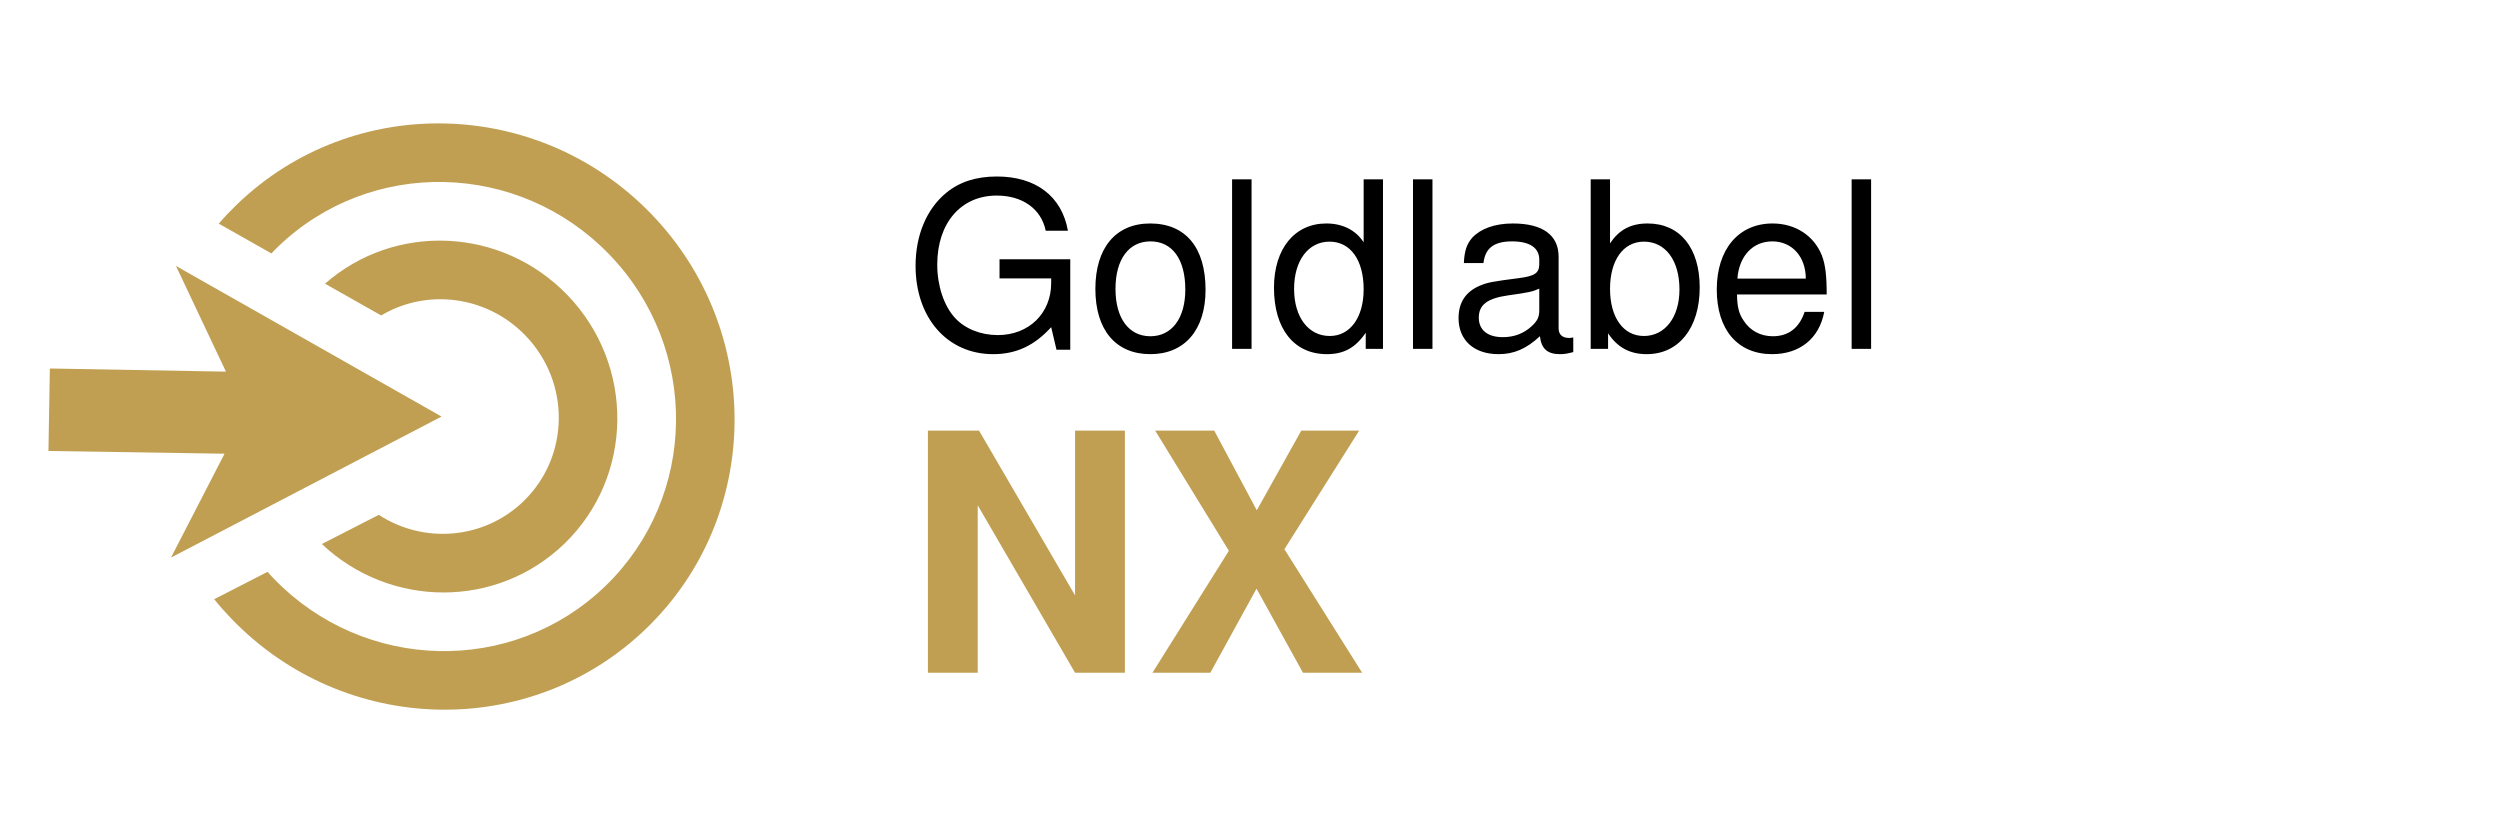
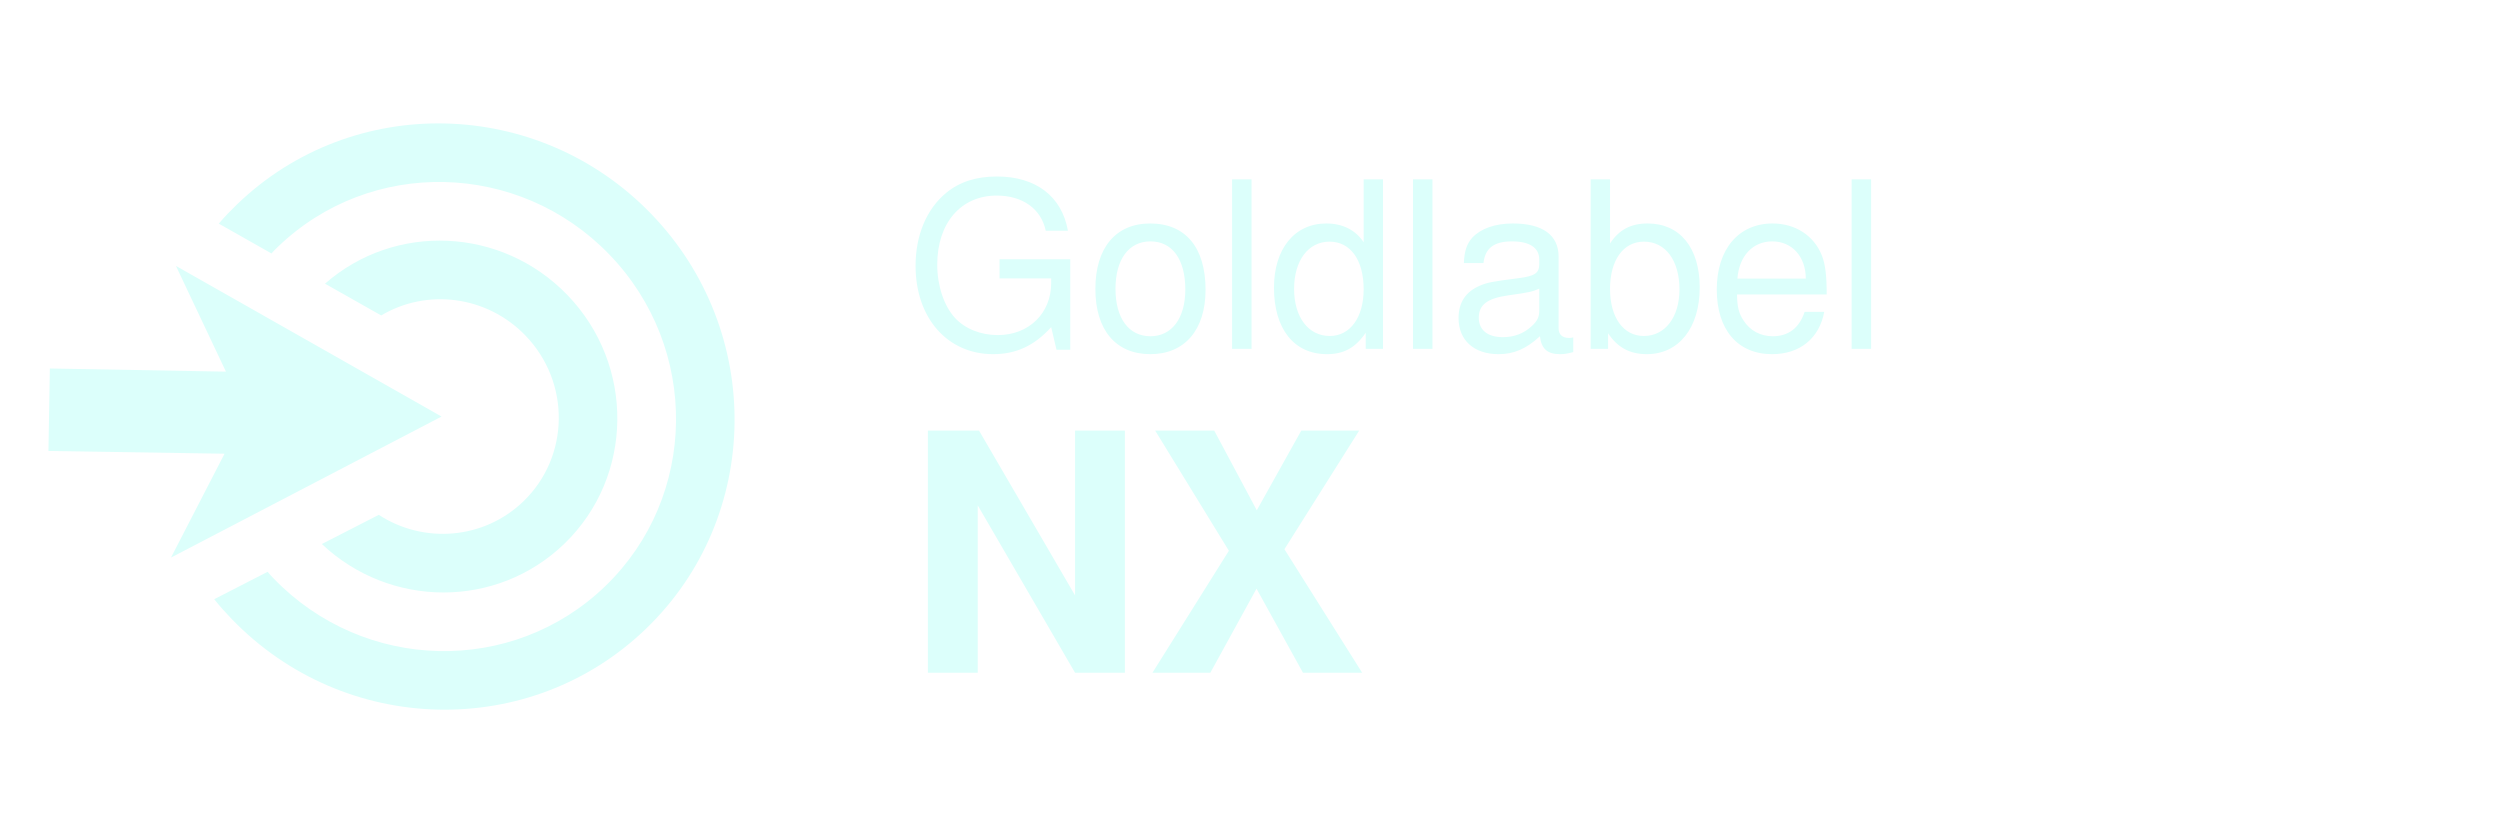
<svg xmlns="http://www.w3.org/2000/svg" width="301px" height="101px" viewBox="0 0 301 101" version="1.1">
  <g id="Page-1" stroke="none" stroke-width="1" fill="none" fill-rule="evenodd">
    <g id="NXLogo" transform="translate(1, 0)">
-       <g id="NXIcon" transform="translate(-0.0298, 0.1519)" fill="#C09F52">
+       <g id="NXIcon" transform="translate(-0.0298, 0.1519)" fill="#dcfffb">
        <path d="M51.173,71.253 C40.01,70.721 31.128,61.425 31.128,50 C31.128,38.256 40.571,28.712 52.191,28.712 C63.496,28.712 72.693,37.688 73.22,48.971 L65.848,46.736 C64.408,40.456 58.826,35.808 52.191,35.808 C44.433,35.808 38.149,42.159 38.149,50 C38.149,56.706 42.748,62.347 48.962,63.802 L51.173,71.253 Z M87.298,50 C87.298,51.064 87.262,52.129 87.157,53.193 L80.241,51.1 C80.276,50.745 80.276,50.355 80.276,50 C80.276,34.318 67.708,21.616 52.191,21.616 C36.674,21.616 24.106,34.318 24.106,50 C24.106,65.682 36.674,78.384 52.191,78.384 C52.542,78.384 52.929,78.384 53.28,78.349 L55.351,85.338 C54.298,85.445 53.245,85.48 52.191,85.48 C32.813,85.48 17.085,69.585 17.085,50 C17.085,30.415 32.813,14.52 52.191,14.52 C71.57,14.52 87.298,30.415 87.298,50 Z" id="target" fill-rule="nonzero" transform="translate(52.1913, 50) rotate(-224) translate(-52.1913, -50)" />
        <polygon id="arrow" transform="translate(26.0865, 49.5458) rotate(-224) translate(-26.0865, -49.5458)" points="29.526 46.015 42.849 41.499 7.624 31.085 18.029 66.34 22.541 53.006 37.529 68.007 44.549 60.98" />
      </g>
-       <text id="NX" font-family="Helvetica-Bold, Helvetica" font-size="40" font-weight="bold" fill="#C09F52">
+       <text id="NX" font-family="Helvetica-Bold, Helvetica" font-size="40" font-weight="bold" fill="#dcfffb">
        <tspan x="108" y="81">NX</tspan>
      </text>
-       <text id="Goldlabel" font-family="Helvetica" font-size="28" font-weight="normal" fill="#000000">
+       <text id="Goldlabel" font-family="Helvetica" font-size="28" font-weight="normal" fill="#dcfffb">
        <tspan x="108" y="42">Goldlabel</tspan>
      </text>
    </g>
  </g>
</svg>
